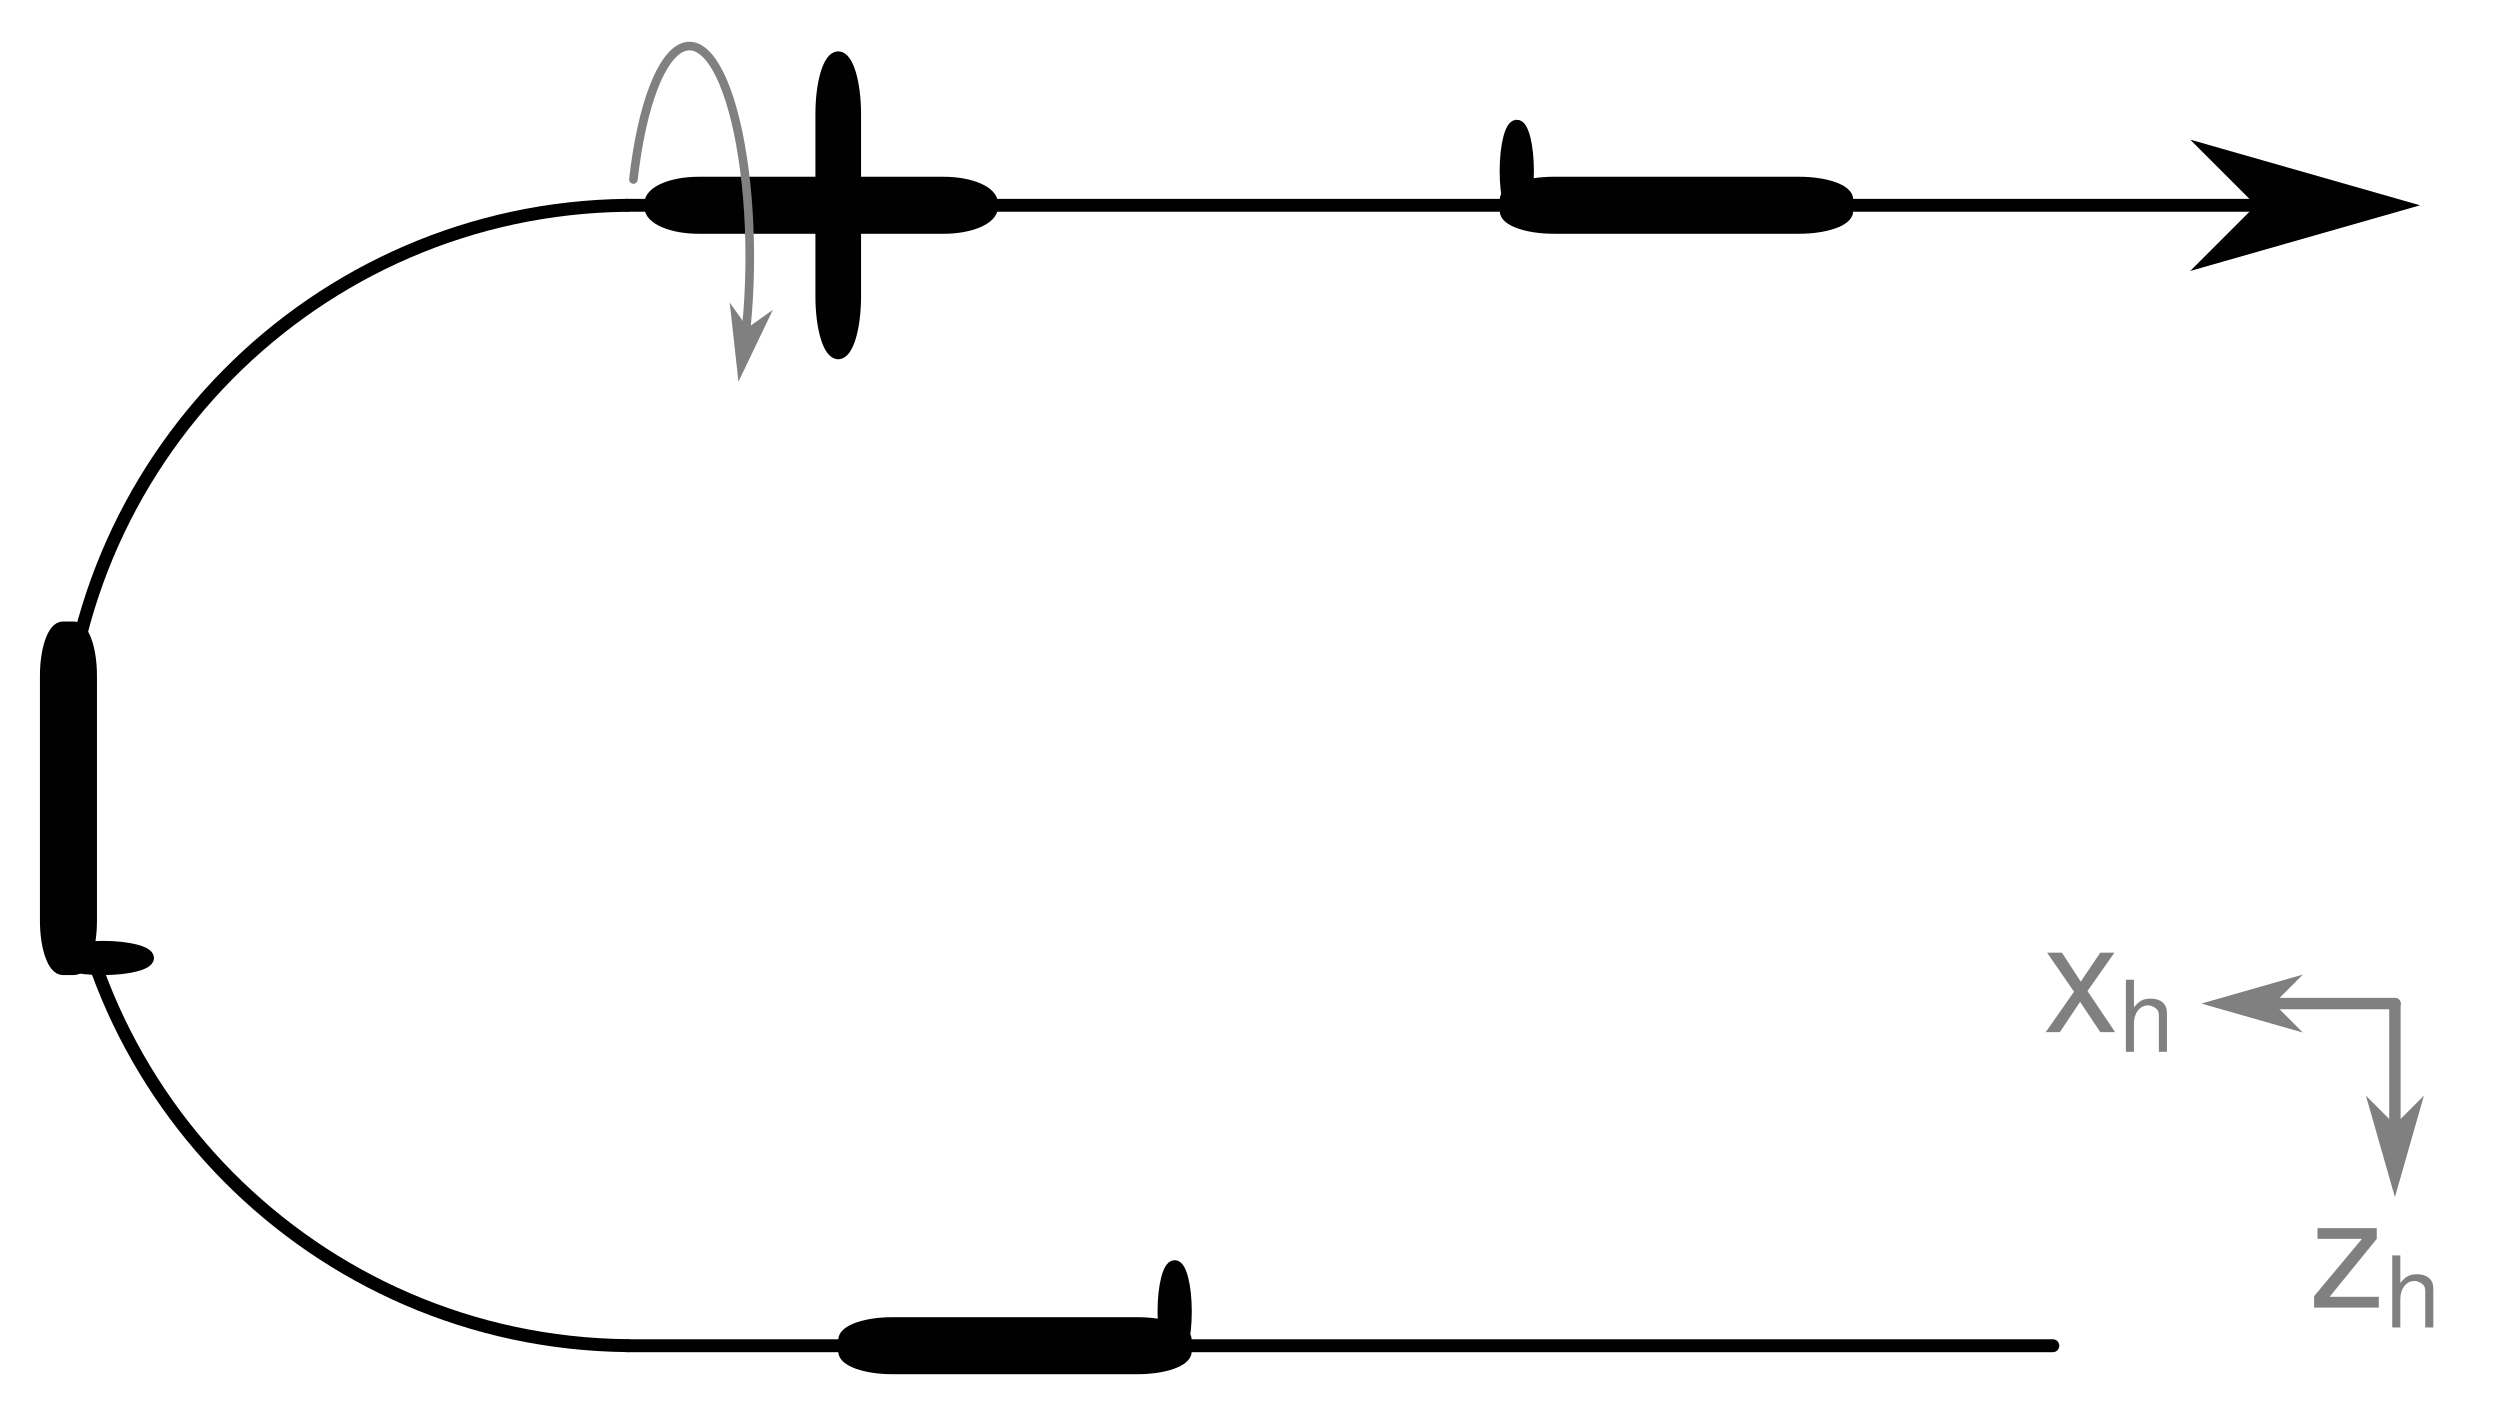
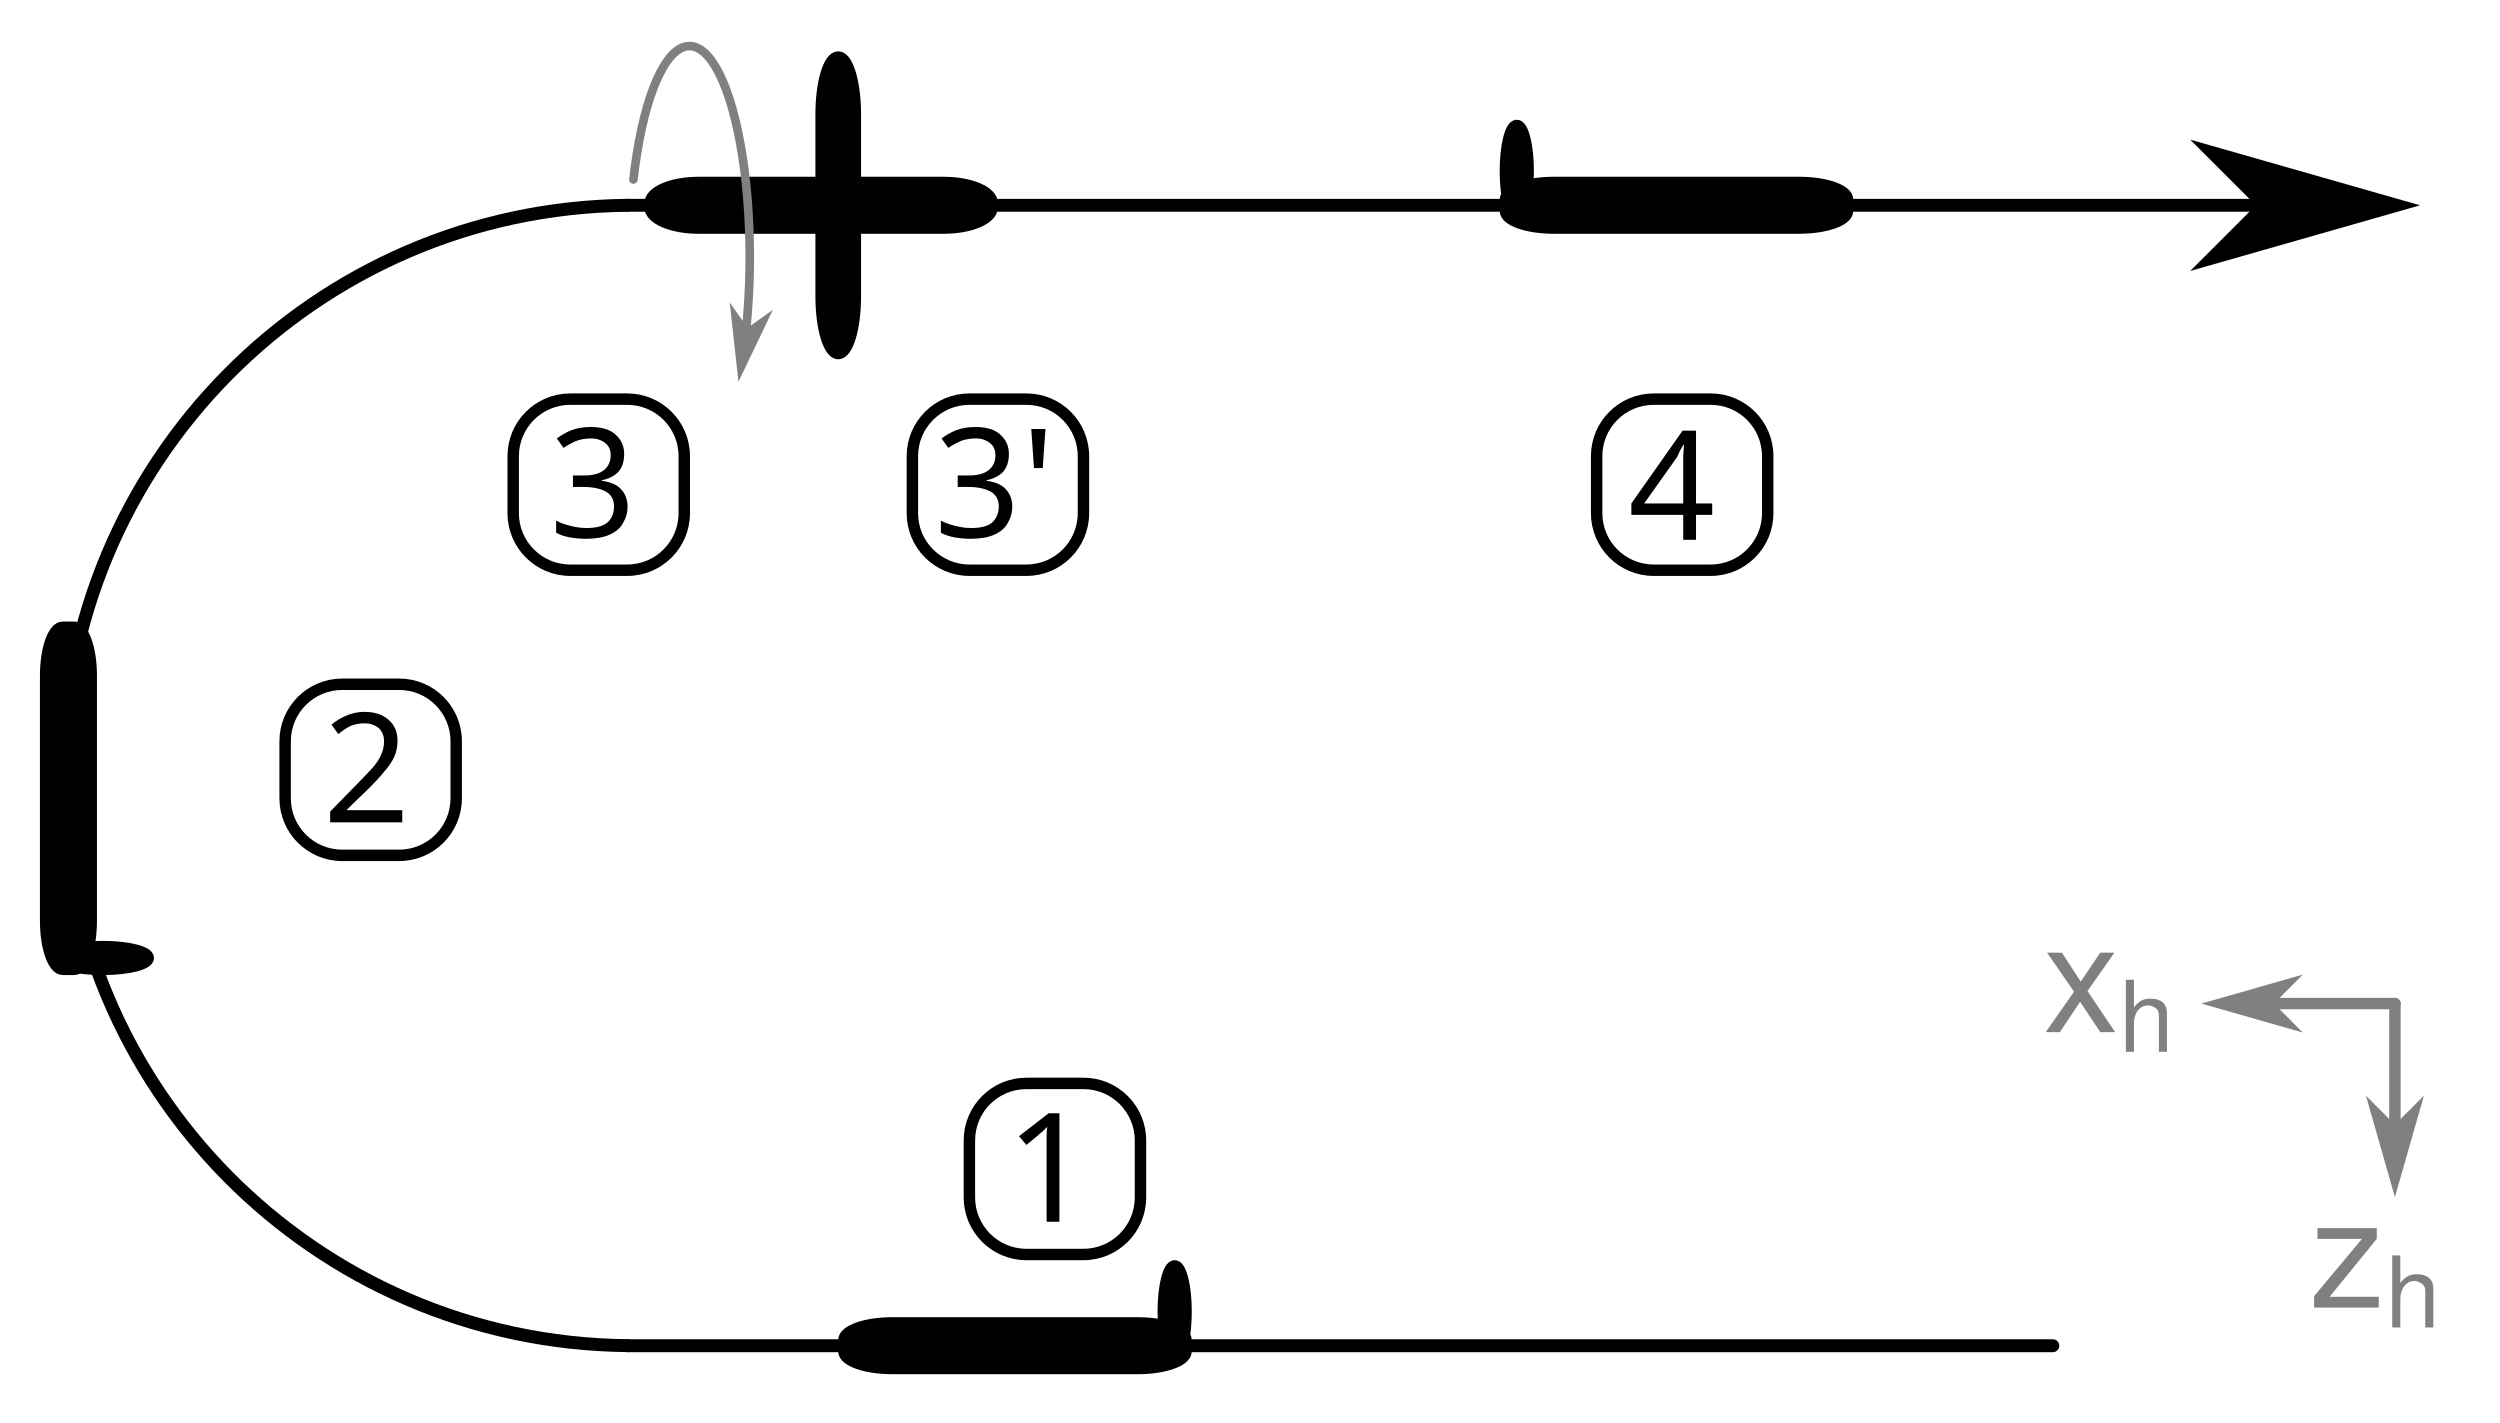
<svg xmlns="http://www.w3.org/2000/svg" width="58mm" height="33mm" viewBox="0 0 58 33" version="1.1" id="svg5">
  <defs id="defs2">
    <marker style="overflow:visible" id="Arrow1Mstart" refX="0" refY="0" orient="auto">
      <path transform="matrix(0.4,0,0,0.4,4,0)" style="fill:context-stroke;fill-rule:evenodd;stroke:context-stroke;stroke-width:1pt" d="M 0,0 5,-5 -12.5,0 5,5 Z" id="path993" />
    </marker>
    <marker style="overflow:visible" id="Arrow1Lstart" refX="0" refY="0" orient="auto">
      <path transform="matrix(0.8,0,0,0.8,10,0)" style="fill:context-stroke;fill-rule:evenodd;stroke:context-stroke;stroke-width:1pt" d="M 0,0 5,-5 -12.5,0 5,5 Z" id="path987" />
    </marker>
    <marker style="overflow:visible" id="Arrow1Mstart-0" refX="0" refY="0" orient="auto">
      <path transform="matrix(0.4,0,0,0.4,4,0)" style="fill:context-stroke;fill-rule:evenodd;stroke:context-stroke;stroke-width:1pt" d="M 0,0 5,-5 -12.5,0 5,5 Z" id="path993-4" />
    </marker>
  </defs>
  <g id="layer1">
    <path style="fill:none;stroke:#000000;stroke-width:0.3;stroke-linecap:round;stroke-linejoin:miter;stroke-miterlimit:4;stroke-dasharray:none;stroke-opacity:1" d="M 47.625,31.221 H 14.552" id="path859" />
    <path style="fill:none;stroke:#000000;stroke-width:0.3;stroke-linecap:round;stroke-linejoin:miter;stroke-miterlimit:4;stroke-dasharray:none;stroke-opacity:1;marker-start:url(#Arrow1Lstart)" d="M 55.562,4.763 H 14.552" id="path859-6" />
    <path style="fill:none;fill-opacity:0.937;stroke:#000000;stroke-width:0.3;stroke-linecap:round;stroke-linejoin:round;stroke-miterlimit:4;stroke-dasharray:none" id="path883" d="M 14.558,31.219 A 13.229,13.229 0 0 1 1.464,17.994 13.229,13.229 0 0 1 14.552,4.763" />
    <path style="fill:#808080;fill-opacity:1;stroke:#808080;stroke-width:0.265px;stroke-linecap:round;stroke-linejoin:miter;stroke-opacity:1;marker-start:url(#Arrow1Mstart)" d="m 51.594,23.283 h 3.969" id="path1306" />
    <path style="fill:#808080;fill-opacity:1;stroke:#808080;stroke-width:0.265px;stroke-linecap:round;stroke-linejoin:miter;stroke-opacity:1;marker-start:url(#Arrow1Mstart-0)" d="m 55.562,27.252 v -3.969" id="path1306-7" />
    <text xml:space="preserve" style="font-style:normal;font-variant:normal;font-weight:normal;font-stretch:normal;font-size:3.528px;line-height:1.25;font-family:Helvetica;-inkscape-font-specification:Helvetica;fill:#808080;fill-opacity:1;stroke:none;stroke-width:0.265" x="53.579" y="30.337" id="text3580">
      <tspan id="tspan3578" style="font-style:normal;font-variant:normal;font-weight:normal;font-stretch:normal;font-size:3.528px;font-family:Helvetica;-inkscape-font-specification:Helvetica;fill:#808080;fill-opacity:1;stroke-width:0.265" x="53.579" y="30.337">z<tspan style="font-size:65%;baseline-shift:sub;fill:#808080;fill-opacity:1" id="tspan8918">h</tspan>
      </tspan>
    </text>
    <text xml:space="preserve" style="font-style:normal;font-variant:normal;font-weight:normal;font-stretch:normal;font-size:3.528px;line-height:1.25;font-family:Helvetica;-inkscape-font-specification:Helvetica;fill:#808080;fill-opacity:1;stroke:none;stroke-width:0.265" x="47.399" y="23.943" id="text3580-0">
      <tspan id="tspan3578-5" style="font-style:normal;font-variant:normal;font-weight:normal;font-stretch:normal;font-size:3.528px;font-family:Helvetica;-inkscape-font-specification:Helvetica;fill:#808080;fill-opacity:1;stroke-width:0.265" x="47.399" y="23.943">x<tspan style="font-size:65%;baseline-shift:sub;fill:#808080;fill-opacity:1" id="tspan8918-0">h</tspan>
      </tspan>
    </text>
    <g id="g1400" transform="matrix(-1,0,0,1,65.35208,-52.91667)">
      <rect style="fill:#000000;fill-opacity:1;stroke:#010101;stroke-width:0.265;stroke-linecap:round;stroke-linejoin:round" id="rect958-8" width="7.937" height="1.058" x="42.333" y="57.15" rx="1.124" ry="0.482" />
      <rect style="fill:#000000;fill-opacity:1;stroke:#010101;stroke-width:0.265;stroke-linecap:round;stroke-linejoin:round" id="rect1132" width="0.794" height="6.879" x="45.508" y="54.24" rx="1.124" ry="1.323" />
    </g>
    <g id="g1396-1" transform="translate(-22.75417,-21.16667)">
      <rect style="fill:#000000;fill-opacity:1;stroke:#010101;stroke-width:0.265;stroke-linecap:round;stroke-linejoin:round" id="rect958-0" width="7.937" height="1.058" x="42.333" y="51.858" rx="1.124" ry="0.397" />
      <rect style="fill:#000000;fill-opacity:1;stroke:#010101;stroke-width:0.265;stroke-linecap:round;stroke-linejoin:round" id="rect1276-6" width="0.529" height="2.117" x="49.742" y="50.535" rx="1.124" ry="1.323" />
    </g>
    <g id="g1396-1-8" transform="rotate(90,40.87812,13.09688)">
      <rect style="fill:#000000;fill-opacity:1;stroke:#010101;stroke-width:0.265;stroke-linecap:round;stroke-linejoin:round" id="rect958-0-0" width="7.937" height="1.058" x="42.333" y="51.858" rx="1.124" ry="0.397" />
      <rect style="fill:#000000;fill-opacity:1;stroke:#010101;stroke-width:0.265;stroke-linecap:round;stroke-linejoin:round" id="rect1276-6-2" width="0.529" height="2.117" x="49.742" y="50.535" rx="1.124" ry="1.323" />
    </g>
    <g id="g1396-1-1" transform="matrix(-1,0,0,1,85.19583,-47.625)">
      <rect style="fill:#000000;fill-opacity:1;stroke:#010101;stroke-width:0.265;stroke-linecap:round;stroke-linejoin:round" id="rect958-0-4" width="7.937" height="1.058" x="42.333" y="51.858" rx="1.124" ry="0.397" />
      <rect style="fill:#000000;fill-opacity:1;stroke:#010101;stroke-width:0.265;stroke-linecap:round;stroke-linejoin:round" id="rect1276-6-9" width="0.529" height="2.117" x="49.742" y="50.535" rx="1.124" ry="1.323" />
    </g>
    <path style="fill:none;fill-opacity:1;stroke:#808080;stroke-width:0.2;stroke-linecap:round;stroke-linejoin:round;stroke-miterlimit:4;stroke-dasharray:none;stroke-opacity:1;marker-start:url(#Arrow1Mstart)" id="path1695" d="m -17.198,8.467 a 1.399,4.895 0 0 1 0.02,-5.119 1.399,4.895 0 0 1 1.313,-2.258 1.399,4.895 0 0 1 1.17,3.074" transform="scale(-1,1)" />
+     <text xml:space="preserve" style="font-style:normal;font-weight:normal;font-size:3.528px;line-height:1.25;font-family:sans-serif;fill:#000000;fill-opacity:1;stroke:none;stroke-width:0.265" x="23.328" y="28.341" id="text86">
+       <tspan id="tspan84" x="23.328" y="28.341" style="font-size:3.528px;stroke-width:0.265">1</tspan>
+     </text>
+     <text xml:space="preserve" style="font-style:normal;font-weight:normal;font-size:3.528px;line-height:1.25;font-family:sans-serif;fill:#000000;fill-opacity:1;stroke:none;stroke-width:0.265" x="7.49" y="19.08" id="text86-7">
+       <tspan id="tspan84-9" x="7.49" y="19.08" style="font-size:3.528px;stroke-width:0.265">2</tspan>
+     </text>
+     <text xml:space="preserve" style="font-style:normal;font-weight:normal;font-size:3.528px;line-height:1.25;font-family:sans-serif;fill:#000000;fill-opacity:1;stroke:none;stroke-width:0.265" x="12.745" y="12.466" id="text86-7-2">
+       <tspan id="tspan84-9-3" x="12.745" y="12.466" style="font-size:3.528px;stroke-width:0.265">3</tspan>
+     </text>
+     <text xml:space="preserve" style="font-style:normal;font-weight:normal;font-size:3.528px;line-height:1.25;font-family:sans-serif;fill:#000000;fill-opacity:1;stroke:none;stroke-width:0.265" x="21.67" y="12.466" id="text86-7-2-8">
+       <tspan id="tspan84-9-3-0" x="21.67" y="12.466" style="font-size:3.528px;stroke-width:0.265">3'</tspan>
+     </text>
+     <rect style="fill:none;fill-rule:evenodd;stroke:#000000;stroke-width:0.265;stroke-opacity:1" id="rect88-8-9-4" width="3.969" height="3.969" x="21.167" y="9.26" ry="1.323" />
+     <text xml:space="preserve" style="font-style:normal;font-weight:normal;font-size:3.528px;line-height:1.25;font-family:sans-serif;fill:#000000;fill-opacity:1;stroke:none;stroke-width:0.265" x="37.768" y="12.522" id="text86-7-2-8-9">
+       <tspan id="tspan84-9-3-0-6" x="37.768" y="12.522" style="font-size:3.528px;stroke-width:0.265">4</tspan>
+     </text>
+     <rect style="fill:none;fill-rule:evenodd;stroke:#000000;stroke-width:0.265;stroke-opacity:1" id="rect88-8-9-4-9" width="3.969" height="3.969" x="37.042" y="9.26" ry="1.323" />
+     <rect style="fill:none;fill-rule:evenodd;stroke:#000000;stroke-width:0.265;stroke-opacity:1" id="rect88-8-9-4-8" width="3.969" height="3.969" x="11.906" y="9.26" ry="1.323" />
+     <rect style="fill:none;fill-rule:evenodd;stroke:#000000;stroke-width:0.265;stroke-opacity:1" id="rect88-8-9-4-1" width="3.969" height="3.969" x="6.615" y="15.875" ry="1.323" />
+     <rect style="fill:none;fill-rule:evenodd;stroke:#000000;stroke-width:0.265;stroke-opacity:1" id="rect88-8-9-4-3" width="3.969" height="3.969" x="22.49" y="25.135" ry="1.323" />
  </g>
</svg>
